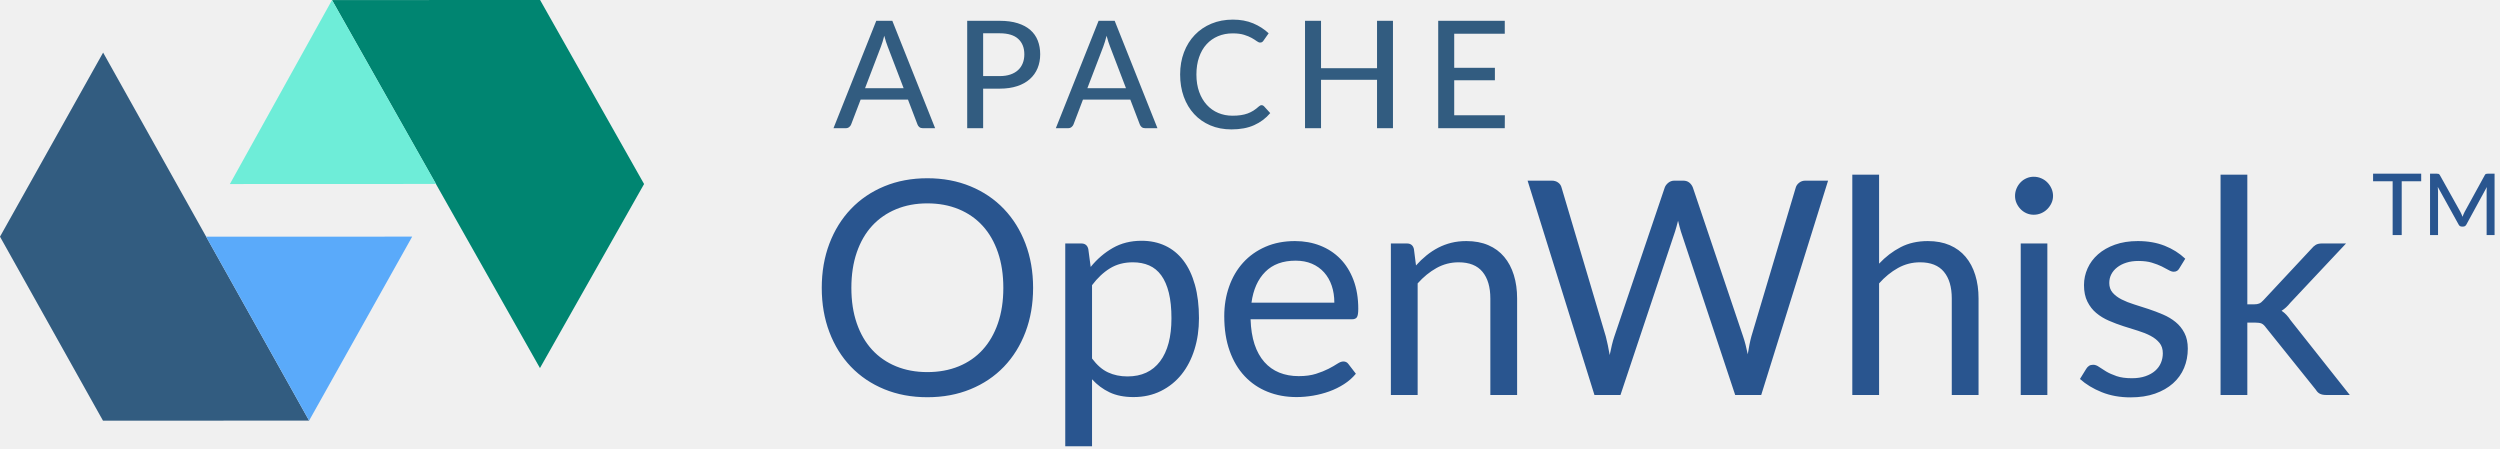
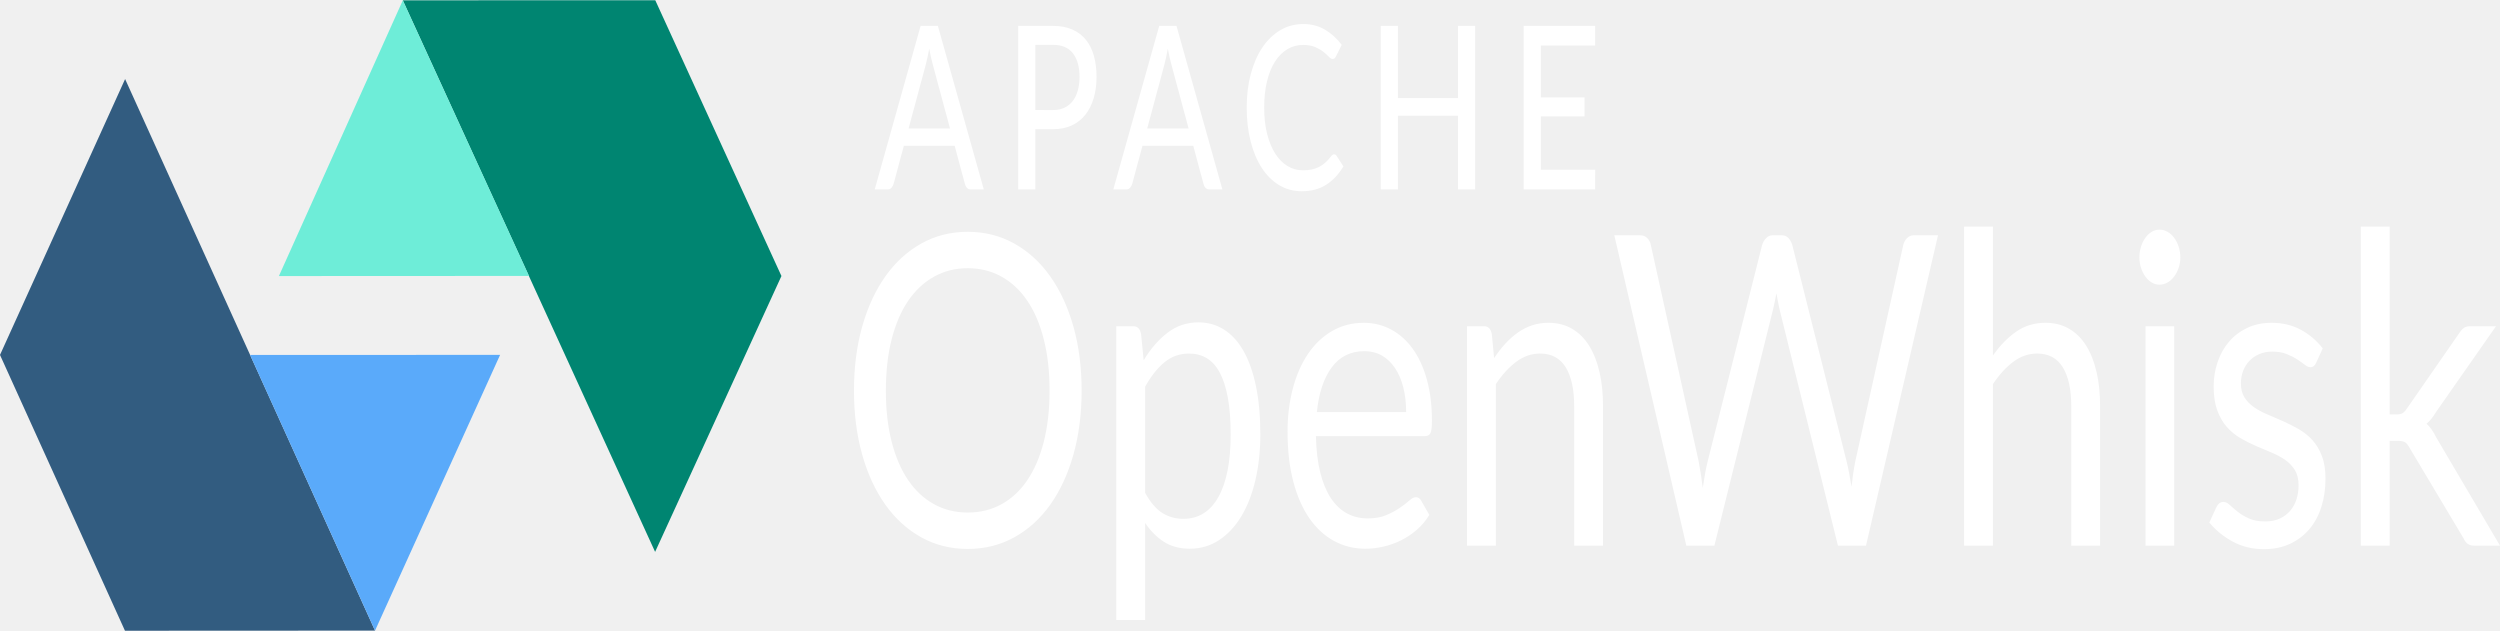
- <svg xmlns="http://www.w3.org/2000/svg" width="117px" height="21px" viewBox="0 0 117 21" version="1.1">
-   <defs />
-   <g id="Symbols" stroke="none" stroke-width="1" fill="none" fill-rule="evenodd">
-     <g id="Menu" transform="translate(-268, -33)">
-       <g id="logo/apache-openwhisk" transform="translate(268, 33)">
-         <g id="Group-23">
-           <polygon id="Fill-1" fill="#008571" points="25.276 -0 15.537 0.003 25.27 17.226 30.143 8.612" />
-           <polygon id="Fill-2" fill="#6EEDD8" points="15.538 0.003 10.758 8.613 20.406 8.609" />
-           <polygon id="Fill-3" fill="#325C80" points="0 11.076 4.82 19.688 14.466 19.684 4.826 2.461" />
-           <polygon id="Fill-4" fill="#5AAAFA" points="9.646 11.077 14.466 19.685 19.291 11.074" />
-         </g>
-         <path d="M113.312,8.484 L112.4,8.484 L112.4,11 L111.976,11 L111.976,8.484 L111.06,8.484 L111.06,8.128 L113.312,8.128 L113.312,8.484 Z M116.746,8.128 L116.746,11 L116.374,11 L116.374,8.956 C116.374,8.925 116.375,8.893 116.377,8.858 C116.379,8.823 116.381,8.788 116.384,8.752 L115.428,10.506 C115.395,10.571 115.343,10.604 115.274,10.604 L115.214,10.604 C115.145,10.604 115.094,10.571 115.062,10.506 L114.088,8.746 C114.096,8.821 114.1,8.891 114.1,8.956 L114.1,11 L113.726,11 L113.726,8.128 L114.042,8.128 C114.079,8.128 114.108,8.132 114.129,8.139 C114.15,8.146 114.169,8.167 114.188,8.2 L115.148,9.92 C115.167,9.955 115.184,9.991 115.2,10.03 C115.216,10.069 115.231,10.107 115.246,10.146 C115.274,10.067 115.307,9.991 115.344,9.918 L116.286,8.2 C116.303,8.167 116.322,8.146 116.343,8.139 C116.364,8.132 116.393,8.128 116.43,8.128 L116.746,8.128 Z" id="TM" fill="#29558F" />
-         <path d="M48.349,13.473 C48.349,14.224 48.23,14.913 47.992,15.541 C47.754,16.169 47.418,16.709 46.984,17.162 C46.55,17.614 46.029,17.965 45.419,18.215 C44.81,18.465 44.137,18.59 43.4,18.59 C42.663,18.59 41.991,18.465 41.384,18.215 C40.777,17.965 40.257,17.614 39.823,17.162 C39.389,16.709 39.053,16.169 38.815,15.541 C38.577,14.913 38.458,14.224 38.458,13.473 C38.458,12.721 38.577,12.032 38.815,11.404 C39.053,10.776 39.389,10.235 39.823,9.78 C40.257,9.325 40.777,8.972 41.384,8.72 C41.991,8.468 42.663,8.342 43.4,8.342 C44.137,8.342 44.81,8.468 45.419,8.72 C46.029,8.972 46.55,9.325 46.984,9.78 C47.418,10.235 47.754,10.776 47.992,11.404 C48.23,12.032 48.349,12.721 48.349,13.473 Z M46.956,13.473 C46.956,12.857 46.872,12.304 46.704,11.814 C46.536,11.324 46.298,10.909 45.99,10.571 C45.682,10.233 45.309,9.973 44.87,9.791 C44.431,9.609 43.941,9.518 43.4,9.518 C42.863,9.518 42.376,9.609 41.937,9.791 C41.498,9.973 41.124,10.233 40.813,10.571 C40.503,10.909 40.264,11.324 40.096,11.814 C39.928,12.304 39.844,12.857 39.844,13.473 C39.844,14.089 39.928,14.64 40.096,15.128 C40.264,15.616 40.503,16.029 40.813,16.367 C41.124,16.705 41.498,16.964 41.937,17.144 C42.376,17.324 42.863,17.414 43.4,17.414 C43.941,17.414 44.431,17.324 44.87,17.144 C45.309,16.964 45.682,16.705 45.99,16.367 C46.298,16.029 46.536,15.616 46.704,15.128 C46.872,14.64 46.956,14.089 46.956,13.473 Z M51.107,16.777 C51.336,17.085 51.585,17.302 51.856,17.428 C52.127,17.554 52.43,17.617 52.766,17.617 C53.429,17.617 53.937,17.381 54.292,16.91 C54.647,16.438 54.824,15.766 54.824,14.894 C54.824,14.432 54.783,14.035 54.702,13.704 C54.62,13.372 54.502,13.1 54.348,12.888 C54.194,12.676 54.005,12.521 53.781,12.423 C53.557,12.325 53.303,12.276 53.018,12.276 C52.612,12.276 52.256,12.369 51.95,12.556 C51.645,12.742 51.364,13.006 51.107,13.347 L51.107,16.777 Z M51.044,12.493 C51.343,12.124 51.688,11.828 52.08,11.604 C52.472,11.38 52.92,11.268 53.424,11.268 C53.835,11.268 54.206,11.346 54.537,11.502 C54.868,11.658 55.151,11.889 55.384,12.195 C55.617,12.501 55.797,12.88 55.923,13.333 C56.049,13.785 56.112,14.306 56.112,14.894 C56.112,15.416 56.042,15.903 55.902,16.353 C55.762,16.803 55.56,17.193 55.297,17.522 C55.033,17.851 54.711,18.11 54.331,18.299 C53.95,18.488 53.522,18.583 53.046,18.583 C52.612,18.583 52.24,18.509 51.929,18.362 C51.619,18.215 51.345,18.011 51.107,17.75 L51.107,20.886 L49.854,20.886 L49.854,11.394 L50.603,11.394 C50.78,11.394 50.89,11.48 50.932,11.653 L51.044,12.493 Z M62.447,14.166 C62.447,13.876 62.406,13.611 62.325,13.371 C62.243,13.131 62.124,12.923 61.968,12.748 C61.811,12.573 61.621,12.438 61.397,12.342 C61.173,12.246 60.919,12.199 60.634,12.199 C60.037,12.199 59.564,12.372 59.217,12.72 C58.869,13.068 58.653,13.55 58.569,14.166 L62.447,14.166 Z M63.455,17.491 C63.301,17.677 63.117,17.839 62.902,17.977 C62.687,18.115 62.458,18.228 62.212,18.317 C61.967,18.405 61.714,18.472 61.453,18.516 C61.192,18.56 60.933,18.583 60.676,18.583 C60.186,18.583 59.735,18.5 59.322,18.334 C58.908,18.168 58.552,17.926 58.251,17.606 C57.949,17.286 57.715,16.891 57.547,16.42 C57.379,15.948 57.295,15.407 57.295,14.796 C57.295,14.301 57.371,13.839 57.523,13.41 C57.674,12.98 57.892,12.608 58.177,12.293 C58.462,11.978 58.809,11.731 59.22,11.551 C59.631,11.371 60.093,11.282 60.606,11.282 C61.031,11.282 61.424,11.353 61.785,11.495 C62.147,11.637 62.46,11.843 62.724,12.111 C62.987,12.379 63.194,12.711 63.343,13.105 C63.492,13.499 63.567,13.949 63.567,14.453 C63.567,14.649 63.546,14.779 63.504,14.845 C63.462,14.91 63.383,14.943 63.266,14.943 L58.527,14.943 C58.541,15.391 58.603,15.78 58.712,16.112 C58.822,16.443 58.975,16.719 59.171,16.941 C59.367,17.163 59.6,17.328 59.871,17.438 C60.142,17.548 60.445,17.603 60.781,17.603 C61.094,17.603 61.363,17.566 61.59,17.494 C61.816,17.422 62.011,17.344 62.174,17.26 C62.337,17.176 62.474,17.097 62.584,17.025 C62.693,16.953 62.788,16.917 62.867,16.917 C62.97,16.917 63.049,16.956 63.105,17.036 L63.455,17.491 Z M66.269,12.423 C66.423,12.25 66.586,12.094 66.759,11.954 C66.932,11.814 67.115,11.693 67.308,11.593 C67.502,11.493 67.707,11.416 67.924,11.362 C68.142,11.308 68.376,11.282 68.628,11.282 C69.015,11.282 69.357,11.346 69.653,11.474 C69.95,11.602 70.197,11.784 70.395,12.02 C70.594,12.256 70.744,12.539 70.847,12.871 C70.95,13.202 71.001,13.568 71.001,13.97 L71.001,18.485 L69.748,18.485 L69.748,13.97 C69.748,13.433 69.626,13.016 69.38,12.72 C69.135,12.424 68.763,12.276 68.264,12.276 C67.895,12.276 67.551,12.364 67.231,12.542 C66.912,12.719 66.617,12.959 66.346,13.263 L66.346,18.485 L65.093,18.485 L65.093,11.394 L65.842,11.394 C66.019,11.394 66.129,11.48 66.171,11.653 L66.269,12.423 Z M85.554,8.454 L82.425,18.485 L81.207,18.485 L78.666,10.834 C78.643,10.759 78.621,10.68 78.6,10.596 L78.533,10.33 C78.51,10.423 78.486,10.512 78.463,10.596 C78.44,10.68 78.416,10.759 78.393,10.834 L75.838,18.485 L74.62,18.485 L71.491,8.454 L72.618,8.454 C72.739,8.454 72.841,8.484 72.922,8.545 C73.004,8.605 73.057,8.682 73.08,8.776 L75.152,15.748 C75.185,15.874 75.216,16.009 75.246,16.154 C75.277,16.298 75.306,16.452 75.334,16.616 C75.367,16.452 75.4,16.297 75.436,16.15 C75.471,16.003 75.509,15.869 75.551,15.748 L77.91,8.776 C77.938,8.696 77.993,8.623 78.075,8.555 C78.156,8.487 78.255,8.454 78.372,8.454 L78.764,8.454 C78.885,8.454 78.983,8.484 79.058,8.545 C79.133,8.605 79.189,8.682 79.226,8.776 L81.578,15.748 C81.62,15.869 81.658,16 81.694,16.14 C81.729,16.28 81.762,16.427 81.795,16.581 C81.818,16.427 81.844,16.28 81.872,16.14 C81.9,16 81.93,15.869 81.963,15.748 L84.042,8.776 C84.065,8.692 84.118,8.617 84.2,8.552 C84.281,8.486 84.38,8.454 84.497,8.454 L85.554,8.454 Z M87.941,12.339 C88.244,12.017 88.58,11.76 88.949,11.569 C89.318,11.377 89.742,11.282 90.223,11.282 C90.61,11.282 90.952,11.346 91.249,11.474 C91.545,11.602 91.792,11.784 91.99,12.02 C92.189,12.256 92.339,12.539 92.442,12.871 C92.545,13.202 92.596,13.568 92.596,13.97 L92.596,18.485 L91.343,18.485 L91.343,13.97 C91.343,13.433 91.221,13.016 90.975,12.72 C90.73,12.424 90.358,12.276 89.859,12.276 C89.49,12.276 89.146,12.364 88.826,12.542 C88.507,12.719 88.212,12.959 87.941,13.263 L87.941,18.485 L86.688,18.485 L86.688,8.174 L87.941,8.174 L87.941,12.339 Z M95.816,11.394 L95.816,18.485 L94.57,18.485 L94.57,11.394 L95.816,11.394 Z M96.082,9.168 C96.082,9.289 96.058,9.402 96.008,9.507 C95.959,9.612 95.894,9.705 95.812,9.787 C95.731,9.869 95.635,9.933 95.525,9.98 C95.416,10.026 95.3,10.05 95.179,10.05 C95.058,10.05 94.945,10.026 94.84,9.98 C94.734,9.933 94.642,9.869 94.563,9.787 C94.484,9.705 94.421,9.612 94.374,9.507 C94.327,9.402 94.304,9.289 94.304,9.168 C94.304,9.046 94.327,8.931 94.374,8.821 C94.421,8.711 94.484,8.616 94.563,8.534 C94.642,8.452 94.734,8.388 94.84,8.342 C94.945,8.295 95.058,8.272 95.179,8.272 C95.3,8.272 95.416,8.295 95.525,8.342 C95.635,8.388 95.731,8.452 95.812,8.534 C95.894,8.616 95.959,8.711 96.008,8.821 C96.058,8.931 96.082,9.046 96.082,9.168 Z M101.99,12.563 C101.934,12.665 101.848,12.717 101.731,12.717 C101.661,12.717 101.582,12.691 101.493,12.64 C101.404,12.588 101.296,12.531 101.168,12.468 C101.039,12.405 100.886,12.347 100.709,12.293 C100.532,12.239 100.322,12.213 100.079,12.213 C99.869,12.213 99.68,12.239 99.512,12.293 C99.344,12.347 99.201,12.42 99.082,12.514 C98.962,12.607 98.872,12.715 98.808,12.839 C98.745,12.963 98.714,13.097 98.714,13.242 C98.714,13.424 98.766,13.575 98.871,13.697 C98.977,13.818 99.115,13.923 99.288,14.012 C99.461,14.1 99.657,14.178 99.876,14.246 C100.095,14.314 100.32,14.386 100.552,14.463 C100.783,14.54 101.008,14.625 101.227,14.719 C101.446,14.812 101.642,14.929 101.815,15.069 C101.988,15.209 102.126,15.38 102.231,15.583 C102.337,15.786 102.389,16.03 102.389,16.315 C102.389,16.641 102.331,16.943 102.214,17.221 C102.097,17.499 101.925,17.739 101.696,17.942 C101.467,18.145 101.187,18.305 100.856,18.422 C100.525,18.538 100.142,18.597 99.708,18.597 C99.213,18.597 98.765,18.516 98.364,18.355 C97.963,18.194 97.622,17.988 97.342,17.736 L97.636,17.26 C97.673,17.199 97.718,17.152 97.769,17.12 C97.82,17.087 97.886,17.071 97.965,17.071 C98.049,17.071 98.138,17.103 98.231,17.169 C98.324,17.234 98.437,17.306 98.57,17.386 C98.704,17.465 98.866,17.537 99.057,17.603 C99.248,17.668 99.486,17.701 99.771,17.701 C100.014,17.701 100.226,17.669 100.408,17.606 C100.59,17.543 100.742,17.458 100.863,17.351 C100.984,17.243 101.074,17.12 101.132,16.98 C101.191,16.84 101.22,16.69 101.22,16.532 C101.22,16.336 101.168,16.173 101.062,16.045 C100.957,15.917 100.819,15.807 100.646,15.716 C100.473,15.625 100.276,15.546 100.055,15.478 C99.833,15.41 99.607,15.339 99.376,15.265 C99.144,15.19 98.918,15.105 98.697,15.009 C98.475,14.913 98.278,14.793 98.105,14.649 C97.932,14.504 97.794,14.325 97.689,14.113 C97.583,13.901 97.531,13.643 97.531,13.34 C97.531,13.069 97.587,12.809 97.699,12.559 C97.811,12.309 97.974,12.09 98.189,11.901 C98.404,11.712 98.667,11.562 98.98,11.45 C99.293,11.338 99.65,11.282 100.051,11.282 C100.518,11.282 100.936,11.355 101.308,11.502 C101.679,11.649 101.999,11.851 102.27,12.108 L101.99,12.563 Z M105.175,8.174 L105.175,14.243 L105.497,14.243 C105.59,14.243 105.668,14.23 105.731,14.204 C105.794,14.178 105.861,14.126 105.931,14.047 L108.171,11.646 C108.236,11.566 108.305,11.504 108.377,11.46 C108.45,11.416 108.547,11.394 108.668,11.394 L109.795,11.394 L107.184,14.173 C107.058,14.331 106.923,14.455 106.778,14.544 C106.862,14.6 106.938,14.664 107.005,14.736 C107.073,14.808 107.137,14.891 107.198,14.985 L109.97,18.485 L108.857,18.485 C108.75,18.485 108.657,18.467 108.581,18.432 C108.504,18.397 108.437,18.333 108.381,18.24 L106.05,15.335 C105.98,15.237 105.911,15.172 105.844,15.142 C105.776,15.112 105.672,15.097 105.532,15.097 L105.175,15.097 L105.175,18.485 L103.922,18.485 L103.922,8.174 L105.175,8.174 Z" id="OpenWhisk" fill="#29558F" />
-         <path d="M42.29,4.128 L41.544,2.178 C41.491,2.045 41.437,1.877 41.383,1.674 C41.358,1.774 41.332,1.868 41.305,1.954 C41.278,2.04 41.252,2.117 41.226,2.185 L40.484,4.128 L42.29,4.128 Z M43.764,6 L43.19,6 C43.124,6 43.071,5.984 43.029,5.951 C42.986,5.918 42.956,5.876 42.938,5.825 L42.493,4.66 L40.278,4.66 L39.833,5.825 C39.817,5.869 39.786,5.91 39.742,5.946 C39.698,5.982 39.644,6 39.581,6 L39.007,6 L41.009,0.974 L41.761,0.974 L43.764,6 Z M46.788,3.561 C46.977,3.561 47.143,3.536 47.286,3.487 C47.43,3.438 47.55,3.369 47.647,3.279 C47.744,3.189 47.816,3.082 47.865,2.957 C47.915,2.832 47.939,2.694 47.939,2.542 C47.939,2.236 47.844,1.996 47.654,1.821 C47.464,1.646 47.175,1.558 46.788,1.558 L46.011,1.558 L46.011,3.561 L46.788,3.561 Z M46.788,0.974 C47.11,0.974 47.389,1.011 47.627,1.086 C47.866,1.161 48.063,1.266 48.219,1.403 C48.375,1.539 48.491,1.704 48.567,1.898 C48.643,2.092 48.681,2.306 48.681,2.542 C48.681,2.778 48.64,2.994 48.559,3.191 C48.477,3.388 48.357,3.558 48.198,3.7 C48.039,3.843 47.842,3.953 47.605,4.031 C47.368,4.109 47.096,4.149 46.788,4.149 L46.011,4.149 L46.011,6 L45.265,6 L45.265,0.974 L46.788,0.974 Z M52.696,4.128 L51.95,2.178 C51.896,2.045 51.843,1.877 51.789,1.674 C51.763,1.774 51.737,1.868 51.71,1.954 C51.683,2.04 51.657,2.117 51.632,2.185 L50.889,4.128 L52.696,4.128 Z M54.169,6 L53.595,6 C53.53,6 53.476,5.984 53.434,5.951 C53.392,5.918 53.362,5.876 53.343,5.825 L52.898,4.66 L50.683,4.66 L50.239,5.825 C50.222,5.869 50.192,5.91 50.148,5.946 C50.103,5.982 50.05,6 49.986,6 L49.413,6 L51.414,0.974 L52.167,0.974 L54.169,6 Z M59.044,4.922 C59.087,4.922 59.123,4.938 59.153,4.971 L59.447,5.293 C59.242,5.536 58.991,5.723 58.696,5.856 C58.401,5.99 58.046,6.056 57.63,6.056 C57.266,6.056 56.937,5.993 56.642,5.867 C56.347,5.741 56.095,5.565 55.886,5.338 C55.677,5.112 55.515,4.842 55.401,4.527 C55.287,4.211 55.23,3.865 55.23,3.487 C55.23,3.109 55.29,2.763 55.41,2.447 C55.53,2.132 55.698,1.862 55.916,1.635 C56.133,1.409 56.392,1.233 56.694,1.107 C56.996,0.981 57.331,0.918 57.697,0.918 C58.054,0.918 58.371,0.976 58.649,1.093 C58.927,1.21 59.168,1.365 59.373,1.558 L59.129,1.905 C59.112,1.931 59.092,1.952 59.067,1.968 C59.043,1.984 59.011,1.992 58.971,1.992 C58.927,1.992 58.875,1.97 58.815,1.926 C58.756,1.882 58.678,1.832 58.581,1.777 C58.484,1.722 58.364,1.673 58.222,1.629 C58.08,1.584 57.902,1.562 57.69,1.562 C57.44,1.562 57.212,1.606 57.004,1.693 C56.796,1.781 56.617,1.907 56.467,2.071 C56.316,2.236 56.2,2.438 56.117,2.677 C56.034,2.916 55.992,3.186 55.992,3.487 C55.992,3.793 56.036,4.064 56.122,4.303 C56.208,4.541 56.327,4.742 56.479,4.908 C56.631,5.074 56.809,5.2 57.014,5.286 C57.22,5.372 57.441,5.415 57.679,5.415 C57.824,5.415 57.954,5.407 58.07,5.389 C58.185,5.372 58.291,5.346 58.388,5.311 C58.485,5.275 58.577,5.231 58.663,5.176 C58.749,5.121 58.834,5.055 58.919,4.978 C58.937,4.962 58.957,4.948 58.978,4.938 C58.999,4.927 59.021,4.922 59.044,4.922 Z M65.191,0.974 L65.191,6 L64.445,6 L64.445,3.736 L61.824,3.736 L61.824,6 L61.075,6 L61.075,0.974 L61.824,0.974 L61.824,3.193 L64.445,3.193 L64.445,0.974 L65.191,0.974 Z M70.427,5.394 L70.423,6 L67.308,6 L67.308,0.974 L70.423,0.974 L70.423,1.579 L68.057,1.579 L68.057,3.172 L69.961,3.172 L69.961,3.756 L68.057,3.756 L68.057,5.394 L70.427,5.394 Z" id="APACHE" fill="#325C80" />
-       </g>
+ <svg xmlns="http://www.w3.org/2000/svg" xmlns:ns1="http://www.openswatchbook.org/uri/2009/osb" xmlns:xlink="http://www.w3.org/1999/xlink" width="1.997in" height="0.504in" viewBox="0 0 305.6 77.071" version="1.1" id="svg4829">
+   <defs id="defs4816">
+     <linearGradient id="linearGradient2544" ns1:paint="solid">
+       <stop style="stop-color:#000000;stop-opacity:1;" offset="0" id="stop2542" />
+     </linearGradient>
+     <color-profile name="Adobe-RGB--1998-" xlink:href="/System/Library/ColorSync/Profiles/AdobeRGB1998.icc" id="color-profile2859" />
+     <filter style="color-interpolation-filters:sRGB" id="filter4902">
+       <feFlood flood-opacity="0.498" flood-color="rgb(0,0,0)" result="flood" id="feFlood4892" />
+       <feComposite in="flood" in2="SourceGraphic" operator="in" result="composite1" id="feComposite4894" />
+       <feGaussianBlur in="composite1" stdDeviation="2" result="blur" id="feGaussianBlur4896" />
+       <feOffset dx="6" dy="6" result="offset" id="feOffset4898" />
+       <feComposite in="SourceGraphic" in2="offset" operator="over" result="fbSourceGraphic" id="feComposite4900" />
+       <feColorMatrix result="fbSourceGraphicAlpha" in="fbSourceGraphic" values="0 0 0 -1 0 0 0 0 -1 0 0 0 0 -1 0 0 0 0 1 0" id="feColorMatrix4988" />
+       <feFlood id="feFlood4990" flood-opacity="0.498" flood-color="rgb(0,0,0)" result="flood" in="fbSourceGraphic" />
+       <feComposite in2="fbSourceGraphic" id="feComposite4992" in="flood" operator="in" result="composite1" />
+       <feGaussianBlur id="feGaussianBlur4994" in="composite1" stdDeviation="1" result="blur" />
+       <feOffset id="feOffset4996" dx="6" dy="6" result="offset" />
+       <feComposite in2="offset" id="feComposite4998" in="fbSourceGraphic" operator="over" result="fbSourceGraphic" />
+       <feColorMatrix result="fbSourceGraphicAlpha" in="fbSourceGraphic" values="0 0 0 -1 0 0 0 0 -1 0 0 0 0 -1 0 0 0 0 1 0" id="feColorMatrix5000" />
+       <feFlood id="feFlood5002" flood-opacity="0.498" flood-color="rgb(0,0,0)" result="flood" in="fbSourceGraphic" />
+       <feComposite in2="fbSourceGraphic" id="feComposite5004" in="flood" operator="in" result="composite1" />
+       <feGaussianBlur id="feGaussianBlur5006" in="composite1" stdDeviation="1" result="blur" />
+       <feOffset id="feOffset5008" dx="6" dy="6" result="offset" />
+       <feComposite in2="offset" id="feComposite5010" in="fbSourceGraphic" operator="over" result="fbSourceGraphic" />
+       <feColorMatrix result="fbSourceGraphicAlpha" in="fbSourceGraphic" values="0 0 0 -1 0 0 0 0 -1 0 0 0 0 -1 0 0 0 0 1 0" id="feColorMatrix5012" />
+       <feFlood id="feFlood5014" flood-opacity="0.498" flood-color="rgb(0,0,0)" result="flood" in="fbSourceGraphic" />
+       <feComposite in2="fbSourceGraphic" id="feComposite5016" in="flood" operator="in" result="composite1" />
+       <feGaussianBlur id="feGaussianBlur5018" in="composite1" stdDeviation="1" result="blur" />
+       <feOffset id="feOffset5020" dx="6" dy="6" result="offset" />
+       <feComposite in2="offset" id="feComposite5022" in="fbSourceGraphic" operator="over" result="fbSourceGraphic" />
+       <feColorMatrix result="fbSourceGraphicAlpha" in="fbSourceGraphic" values="0 0 0 -1 0 0 0 0 -1 0 0 0 0 -1 0 0 0 0 1 0" id="feColorMatrix5024" />
+       <feFlood id="feFlood5026" flood-opacity="0.498" flood-color="rgb(0,0,0)" result="flood" in="fbSourceGraphic" />
+       <feComposite in2="fbSourceGraphic" id="feComposite5028" in="flood" operator="in" result="composite1" />
+       <feGaussianBlur id="feGaussianBlur5030" in="composite1" stdDeviation="1" result="blur" />
+       <feOffset id="feOffset5032" dx="6" dy="6" result="offset" />
+       <feComposite in2="offset" id="feComposite5034" in="fbSourceGraphic" operator="over" result="fbSourceGraphic" />
+       <feColorMatrix result="fbSourceGraphicAlpha" in="fbSourceGraphic" values="0 0 0 -1 0 0 0 0 -1 0 0 0 0 -1 0 0 0 0 1 0" id="feColorMatrix5036" />
+       <feFlood id="feFlood5038" flood-opacity="0.498" flood-color="rgb(0,0,0)" result="flood" in="fbSourceGraphic" />
+       <feComposite in2="fbSourceGraphic" id="feComposite5040" in="flood" operator="in" result="composite1" />
+       <feGaussianBlur id="feGaussianBlur5042" in="composite1" stdDeviation="1" result="blur" />
+       <feOffset id="feOffset5044" dx="6" dy="6" result="offset" />
+       <feComposite in2="offset" id="feComposite5046" in="fbSourceGraphic" operator="over" result="composite2" />
+     </filter>
+     <filter style="color-interpolation-filters:sRGB" id="filter569">
+       <feFlood flood-opacity="0.498" flood-color="rgb(0,0,0)" result="flood" id="feFlood559" />
+       <feComposite in="flood" in2="SourceGraphic" operator="in" result="composite1" id="feComposite561" />
+       <feGaussianBlur in="composite1" stdDeviation="1.38778e-16" result="blur" id="feGaussianBlur563" />
+       <feOffset dx="0.2" dy="0.2" result="offset" id="feOffset565" />
+       <feComposite in="SourceGraphic" in2="offset" operator="over" result="composite2" id="feComposite567" />
+     </filter>
+     <filter style="color-interpolation-filters:sRGB" id="filter895">
+       <feFlood flood-opacity="0.498" flood-color="rgb(255,255,255)" result="flood" id="feFlood885" />
+       <feComposite in="flood" in2="SourceGraphic" operator="in" result="composite1" id="feComposite887" />
+       <feGaussianBlur in="composite1" stdDeviation="1.38778e-16" result="blur" id="feGaussianBlur889" />
+       <feOffset dx="-0.2" dy="-2.77556e-17" result="offset" id="feOffset891" />
+       <feComposite in="SourceGraphic" in2="offset" operator="over" result="composite2" id="feComposite893" />
+     </filter>
+     <filter style="color-interpolation-filters:sRGB" id="filter946">
+       <feFlood flood-opacity="0.498" flood-color="rgb(0,0,0)" result="flood" id="feFlood936" />
+       <feComposite in="flood" in2="SourceGraphic" operator="in" result="composite1" id="feComposite938" />
+       <feGaussianBlur in="composite1" stdDeviation="1.38778e-16" result="blur" id="feGaussianBlur940" />
+       <feOffset dx="-0.2" dy="-2.77556e-17" result="offset" id="feOffset942" />
+       <feComposite in="SourceGraphic" in2="offset" operator="over" result="composite2" id="feComposite944" />
+     </filter>
+     <filter style="color-interpolation-filters:sRGB" id="filter1214">
+       <feFlood flood-opacity="0.498" flood-color="rgb(0,0,0)" result="flood" id="feFlood1204" />
+       <feComposite in="flood" in2="SourceGraphic" operator="in" result="composite1" id="feComposite1206" />
+       <feGaussianBlur in="composite1" stdDeviation="1.38778e-16" result="blur" id="feGaussianBlur1208" />
+       <feOffset dx="-0.1" dy="0.1" result="offset" id="feOffset1210" />
+       <feComposite in="SourceGraphic" in2="offset" operator="over" result="composite2" id="feComposite1212" />
+     </filter>
+     <filter style="color-interpolation-filters:sRGB" id="filter1437">
+       <feFlood flood-opacity="0.498" flood-color="rgb(255,255,255)" result="flood" id="feFlood1427" />
+       <feComposite in="flood" in2="SourceGraphic" operator="in" result="composite1" id="feComposite1429" />
+       <feGaussianBlur in="composite1" stdDeviation="1.38778e-16" result="blur" id="feGaussianBlur1431" />
+       <feOffset dx="0.1" dy="0.1" result="offset" id="feOffset1433" />
+       <feComposite in="SourceGraphic" in2="offset" operator="over" result="composite2" id="feComposite1435" />
+     </filter>
+     <clipPath clipPathUnits="userSpaceOnUse" id="clipPath2252">
+       <rect style="fill:none;fill-opacity:1;stroke:#000000;stroke-width:0.937;stroke-linecap:butt;stroke-linejoin:miter;stroke-opacity:1;paint-order:fill markers stroke" id="rect2254" width="15.336" height="17.758" x="15.285" y="-0.229" ry="0.375" />
+     </clipPath>
+     <clipPath clipPathUnits="userSpaceOnUse" id="clipPath2270">
+       <rect style="fill:none;fill-opacity:1;stroke:#000000;stroke-width:0;stroke-linecap:butt;stroke-linejoin:miter;stroke-miterlimit:4;stroke-dasharray:none;stroke-opacity:1;paint-order:fill markers stroke" id="rect2272" width="11.395" height="9.028" x="9.199" y="-0.064" ry="0.36" />
+     </clipPath>
+     <filter style="color-interpolation-filters:sRGB" id="filter2408">
+       <feFlood flood-opacity="0.498" flood-color="rgb(0,0,0)" result="flood" id="feFlood2398" />
+       <feComposite in="flood" in2="SourceGraphic" operator="in" result="composite1" id="feComposite2400" />
+       <feGaussianBlur in="composite1" stdDeviation="1.38778e-16" result="blur" id="feGaussianBlur2402" />
+       <feOffset dx="-0.1" dy="0.1" result="offset" id="feOffset2404" />
+       <feComposite in="SourceGraphic" in2="offset" operator="over" result="composite2" id="feComposite2406" />
+     </filter>
+     <clipPath clipPathUnits="userSpaceOnUse" id="clipPath2418">
+       <rect style="fill:none;fill-opacity:1;stroke:#000000;stroke-width:0;stroke-linecap:butt;stroke-linejoin:miter;stroke-miterlimit:4;stroke-dasharray:none;stroke-opacity:1;paint-order:fill markers stroke" id="rect2420" width="11.568" height="8.949" x="10.365" y="-0.056" ry="0.37" />
+     </clipPath>
+     <filter style="color-interpolation-filters:sRGB" id="filter2530">
+       <feFlood flood-opacity="0.498" flood-color="rgb(255,255,255)" result="flood" id="feFlood2520" />
+       <feComposite in="flood" in2="SourceGraphic" operator="in" result="composite1" id="feComposite2522" />
+       <feGaussianBlur in="composite1" stdDeviation="1.38778e-16" result="blur" id="feGaussianBlur2524" />
+       <feOffset dx="-0.1" dy="0" result="offset" id="feOffset2526" />
+       <feComposite in="SourceGraphic" in2="offset" operator="over" result="composite2" id="feComposite2528" />
+     </filter>
+     <clipPath clipPathUnits="userSpaceOnUse" id="clipPath2538">
+       <rect style="fill:none;fill-opacity:1;stroke:#000000;stroke-width:0;stroke-linecap:butt;stroke-linejoin:miter;stroke-miterlimit:4;stroke-dasharray:none;stroke-opacity:1;paint-order:fill markers stroke" id="rect2540" width="14.631" height="17.227" x="-0.165" y="2.458" ry="0.37" />
+     </clipPath>
+   </defs>
+   <rect style="display:none;fill:#29558f;fill-opacity:1;stroke:none;stroke-width:5.666" id="rect1439" width="305.836" height="77.991" x="-0.144" y="-0.469" />
+   <path style="display:inline;fill:#ffffff;stroke-width:3.262" id="path130" d="m 132.218,47.718 c 0,2.842 -0.335,5.45 -1.004,7.825 -0.67,2.374 -1.615,4.418 -2.836,6.13 -1.221,1.712 -2.688,3.041 -4.402,3.985 -1.714,0.944 -3.608,1.417 -5.682,1.417 -2.075,0 -3.965,-0.472 -5.672,-1.417 -1.707,-0.944 -3.171,-2.273 -4.392,-3.985 -1.221,-1.712 -2.167,-3.756 -2.836,-6.13 -0.67,-2.374 -1.004,-4.982 -1.004,-7.825 0,-2.842 0.335,-5.45 1.004,-7.825 0.67,-2.374 1.615,-4.422 2.836,-6.143 1.221,-1.721 2.685,-3.058 4.392,-4.012 1.707,-0.953 3.598,-1.43 5.672,-1.43 2.075,0 3.969,0.477 5.682,1.43 1.714,0.953 3.181,2.29 4.402,4.012 1.221,1.721 2.167,3.769 2.836,6.143 0.67,2.374 1.004,4.982 1.004,7.825 z m -3.919,0 c 0,-2.33 -0.236,-4.422 -0.709,-6.276 -0.473,-1.854 -1.142,-3.42 -2.009,-4.7 -0.867,-1.28 -1.917,-2.264 -3.151,-2.952 -1.234,-0.688 -2.613,-1.033 -4.136,-1.033 -1.51,0 -2.882,0.344 -4.116,1.033 -1.234,0.688 -2.288,1.673 -3.161,2.952 -0.873,1.28 -1.546,2.846 -2.019,4.7 -0.473,1.854 -0.709,3.945 -0.709,6.276 0,2.33 0.236,4.418 0.709,6.262 0.473,1.845 1.146,3.407 2.019,4.687 0.873,1.28 1.927,2.26 3.161,2.939 1.234,0.68 2.606,1.019 4.116,1.019 1.523,0 2.902,-0.34 4.136,-1.019 1.234,-0.68 2.285,-1.659 3.151,-2.939 0.867,-1.28 1.536,-2.842 2.009,-4.687 0.473,-1.845 0.709,-3.932 0.709,-6.262 z m 11.68,12.498 c 0.643,1.165 1.346,1.986 2.107,2.463 0.762,0.477 1.615,0.715 2.56,0.715 1.865,0 3.296,-0.891 4.294,-2.674 0.998,-1.783 1.497,-4.325 1.497,-7.626 0,-1.748 -0.115,-3.248 -0.345,-4.501 -0.23,-1.253 -0.561,-2.282 -0.995,-3.085 -0.433,-0.803 -0.965,-1.39 -1.595,-1.761 -0.63,-0.371 -1.346,-0.556 -2.147,-0.556 -1.142,0 -2.144,0.353 -3.004,1.059 -0.86,0.706 -1.651,1.704 -2.373,2.992 z m -0.177,-16.205 c 0.84,-1.395 1.812,-2.516 2.915,-3.363 1.103,-0.847 2.363,-1.271 3.782,-1.271 1.155,0 2.199,0.296 3.132,0.887 0.932,0.591 1.727,1.465 2.383,2.621 0.657,1.156 1.162,2.591 1.517,4.303 0.355,1.712 0.532,3.681 0.532,5.905 0,1.977 -0.197,3.817 -0.591,5.521 -0.394,1.704 -0.962,3.178 -1.704,4.422 -0.742,1.245 -1.648,2.224 -2.718,2.939 -1.07,0.715 -2.275,1.072 -3.614,1.072 -1.221,0 -2.268,-0.278 -3.141,-0.834 -0.873,-0.556 -1.645,-1.328 -2.314,-2.317 v 11.863 h -3.526 v -35.906 h 2.107 c 0.499,0 0.808,0.327 0.926,0.98 z m 32.084,6.329 c 0,-1.094 -0.115,-2.096 -0.345,-3.005 -0.23,-0.909 -0.565,-1.695 -1.004,-2.357 -0.44,-0.662 -0.975,-1.174 -1.605,-1.536 -0.63,-0.362 -1.346,-0.543 -2.147,-0.543 -1.681,0 -3.01,0.658 -3.988,1.973 -0.978,1.315 -1.586,3.138 -1.822,5.468 z m 2.836,12.578 c -0.433,0.706 -0.952,1.32 -1.556,1.84 -0.604,0.521 -1.251,0.949 -1.94,1.284 -0.689,0.335 -1.402,0.587 -2.137,0.755 -0.735,0.168 -1.464,0.252 -2.186,0.252 -1.379,0 -2.649,-0.313 -3.811,-0.94 -1.162,-0.627 -2.167,-1.545 -3.013,-2.754 -0.847,-1.209 -1.507,-2.705 -1.979,-4.488 -0.473,-1.783 -0.709,-3.831 -0.709,-6.143 0,-1.871 0.213,-3.619 0.64,-5.243 0.427,-1.624 1.041,-3.032 1.842,-4.223 0.801,-1.192 1.779,-2.127 2.935,-2.807 1.155,-0.68 2.455,-1.019 3.9,-1.019 1.195,0 2.301,0.269 3.319,0.808 1.018,0.538 1.897,1.315 2.639,2.33 0.742,1.015 1.323,2.268 1.743,3.76 0.42,1.492 0.63,3.191 0.63,5.097 0,0.741 -0.059,1.236 -0.177,1.483 -0.118,0.247 -0.341,0.371 -0.67,0.371 h -13.334 c 0.039,1.695 0.213,3.169 0.522,4.422 0.309,1.253 0.739,2.299 1.29,3.138 0.551,0.839 1.208,1.465 1.97,1.88 0.762,0.415 1.615,0.622 2.56,0.622 0.88,0 1.638,-0.137 2.275,-0.41 0.637,-0.274 1.185,-0.569 1.645,-0.887 0.46,-0.318 0.844,-0.613 1.152,-0.887 0.309,-0.274 0.574,-0.41 0.798,-0.41 0.289,0 0.512,0.15 0.67,0.45 z m 7.918,-19.171 c 0.433,-0.653 0.893,-1.245 1.379,-1.774 0.486,-0.53 1.001,-0.984 1.546,-1.364 0.545,-0.38 1.123,-0.671 1.733,-0.874 0.611,-0.203 1.27,-0.305 1.979,-0.305 1.09,0 2.052,0.243 2.885,0.728 0.834,0.485 1.53,1.174 2.088,2.065 0.558,0.891 0.982,1.964 1.27,3.217 0.289,1.253 0.433,2.639 0.433,4.157 v 17.079 h -3.526 v -17.079 c 0,-2.03 -0.345,-3.606 -1.034,-4.727 -0.689,-1.121 -1.736,-1.681 -3.141,-1.681 -1.037,0 -2.006,0.335 -2.905,1.006 -0.899,0.671 -1.73,1.58 -2.492,2.727 v 19.754 h -3.526 v -26.823 h 2.107 c 0.499,0 0.808,0.327 0.926,0.98 z m 54.262,-15.014 -8.804,37.945 h -3.427 l -7.15,-28.942 c -0.066,-0.282 -0.128,-0.583 -0.187,-0.9 l -0.187,-1.006 c -0.066,0.353 -0.131,0.688 -0.197,1.006 -0.066,0.318 -0.131,0.618 -0.197,0.9 l -7.189,28.942 h -3.427 l -8.804,-37.945 h 3.171 c 0.341,0 0.627,0.115 0.857,0.344 0.23,0.23 0.378,0.521 0.443,0.874 l 5.83,26.373 c 0.092,0.477 0.181,0.989 0.266,1.536 0.085,0.547 0.167,1.13 0.246,1.748 0.092,-0.618 0.187,-1.205 0.286,-1.761 0.099,-0.556 0.207,-1.064 0.325,-1.523 l 6.637,-26.373 c 0.079,-0.3 0.233,-0.578 0.463,-0.834 0.23,-0.256 0.509,-0.384 0.837,-0.384 h 1.103 c 0.341,0 0.617,0.115 0.827,0.344 0.21,0.23 0.368,0.521 0.473,0.874 l 6.618,26.373 c 0.118,0.459 0.227,0.953 0.325,1.483 0.099,0.53 0.194,1.086 0.286,1.668 0.066,-0.583 0.138,-1.139 0.217,-1.668 0.079,-0.53 0.164,-1.024 0.256,-1.483 l 5.85,-26.373 c 0.066,-0.318 0.213,-0.6 0.443,-0.847 0.23,-0.247 0.509,-0.371 0.837,-0.371 z m 6.716,14.696 c 0.853,-1.218 1.799,-2.189 2.836,-2.913 1.037,-0.724 2.232,-1.086 3.585,-1.086 1.09,0 2.052,0.243 2.885,0.728 0.834,0.485 1.53,1.174 2.088,2.065 0.558,0.891 0.982,1.964 1.27,3.217 0.289,1.253 0.433,2.639 0.433,4.157 v 17.079 h -3.526 v -17.079 c 0,-2.03 -0.345,-3.606 -1.034,-4.727 -0.689,-1.121 -1.736,-1.681 -3.141,-1.681 -1.037,0 -2.006,0.335 -2.905,1.006 -0.899,0.671 -1.73,1.58 -2.492,2.727 v 19.754 h -3.526 v -39.004 h 3.526 z m 22.158,-3.575 v 26.823 h -3.506 v -26.823 z m 0.748,-8.42 c 0,0.459 -0.069,0.887 -0.207,1.284 -0.138,0.397 -0.322,0.75 -0.551,1.059 -0.23,0.309 -0.499,0.552 -0.808,0.728 -0.309,0.177 -0.634,0.265 -0.975,0.265 -0.341,0 -0.66,-0.088 -0.955,-0.265 -0.295,-0.177 -0.555,-0.419 -0.778,-0.728 -0.223,-0.309 -0.4,-0.662 -0.532,-1.059 -0.131,-0.397 -0.197,-0.825 -0.197,-1.284 0,-0.459 0.066,-0.896 0.197,-1.311 0.131,-0.415 0.309,-0.777 0.532,-1.086 0.223,-0.309 0.483,-0.552 0.778,-0.728 0.295,-0.177 0.614,-0.265 0.955,-0.265 0.341,0 0.666,0.088 0.975,0.265 0.309,0.177 0.578,0.419 0.808,0.728 0.23,0.309 0.414,0.671 0.551,1.086 0.138,0.415 0.207,0.852 0.207,1.311 z m 16.623,12.842 c -0.158,0.388 -0.401,0.583 -0.729,0.583 -0.197,0 -0.42,-0.097 -0.67,-0.291 -0.25,-0.194 -0.555,-0.41 -0.916,-0.649 -0.361,-0.238 -0.791,-0.459 -1.29,-0.662 -0.499,-0.203 -1.09,-0.304 -1.773,-0.304 -0.591,0 -1.123,0.101 -1.595,0.304 -0.473,0.203 -0.876,0.481 -1.211,0.834 -0.335,0.353 -0.591,0.763 -0.768,1.231 -0.177,0.468 -0.266,0.975 -0.266,1.523 0,0.688 0.148,1.262 0.443,1.721 0.295,0.459 0.686,0.856 1.172,1.192 0.486,0.335 1.037,0.631 1.654,0.887 0.617,0.256 1.251,0.53 1.901,0.821 0.65,0.291 1.284,0.613 1.901,0.966 0.617,0.353 1.169,0.794 1.654,1.324 0.486,0.53 0.876,1.178 1.172,1.946 0.295,0.768 0.443,1.69 0.443,2.767 0,1.236 -0.164,2.379 -0.492,3.429 -0.328,1.05 -0.814,1.959 -1.457,2.727 -0.643,0.768 -1.431,1.373 -2.364,1.814 -0.932,0.441 -2.009,0.662 -3.23,0.662 -1.392,0 -2.652,-0.305 -3.782,-0.914 -1.129,-0.609 -2.088,-1.39 -2.876,-2.343 l 0.827,-1.801 c 0.105,-0.229 0.23,-0.406 0.374,-0.53 0.145,-0.124 0.328,-0.185 0.551,-0.185 0.236,0 0.486,0.124 0.748,0.371 0.263,0.247 0.581,0.521 0.955,0.821 0.374,0.3 0.831,0.574 1.369,0.821 0.538,0.247 1.208,0.371 2.009,0.371 0.683,0 1.28,-0.119 1.792,-0.357 0.512,-0.238 0.939,-0.56 1.28,-0.967 0.341,-0.406 0.594,-0.874 0.758,-1.403 0.164,-0.53 0.246,-1.094 0.246,-1.695 0,-0.741 -0.148,-1.355 -0.443,-1.84 -0.295,-0.485 -0.686,-0.9 -1.172,-1.245 -0.486,-0.344 -1.041,-0.644 -1.664,-0.9 -0.624,-0.256 -1.261,-0.525 -1.911,-0.808 -0.65,-0.282 -1.287,-0.605 -1.911,-0.966 -0.624,-0.362 -1.178,-0.816 -1.664,-1.364 -0.486,-0.547 -0.876,-1.222 -1.172,-2.026 -0.295,-0.803 -0.443,-1.778 -0.443,-2.926 0,-1.024 0.158,-2.008 0.473,-2.952 0.315,-0.944 0.775,-1.774 1.379,-2.489 0.604,-0.715 1.346,-1.284 2.226,-1.708 0.88,-0.424 1.884,-0.635 3.013,-0.635 1.313,0 2.491,0.278 3.535,0.834 1.044,0.556 1.947,1.32 2.708,2.29 z m 8.962,-16.602 v 22.957 h 0.906 c 0.263,0 0.483,-0.049 0.66,-0.146 0.177,-0.097 0.364,-0.296 0.561,-0.596 l 6.303,-9.082 c 0.184,-0.3 0.378,-0.534 0.581,-0.702 0.204,-0.168 0.476,-0.252 0.817,-0.252 h 3.171 l -7.347,10.512 c -0.355,0.6 -0.735,1.068 -1.142,1.403 0.236,0.212 0.45,0.455 0.64,0.728 0.19,0.274 0.371,0.587 0.542,0.94 l 7.8,13.24 h -3.132 c -0.302,0 -0.561,-0.066 -0.778,-0.199 -0.217,-0.132 -0.404,-0.375 -0.561,-0.728 l -6.559,-10.989 c -0.197,-0.371 -0.391,-0.613 -0.581,-0.728 -0.19,-0.115 -0.483,-0.172 -0.876,-0.172 h -1.004 v 12.816 h -3.526 v -39.004 z" />
+   <path style="display:inline;fill:#ffffff;stroke-width:0.963;filter:url(#filter4902)" id="path114" d="M 51.952,5.717 51.204,3.913 C 51.15,3.79 51.096,3.635 51.042,3.447 c -0.026,0.093 -0.052,0.179 -0.079,0.259 -0.027,0.08 -0.053,0.151 -0.079,0.214 l -0.744,1.797 z m 1.478,1.732 h -0.576 c -0.066,0 -0.119,-0.015 -0.162,-0.045 -0.042,-0.03 -0.073,-0.069 -0.091,-0.117 L 52.155,6.209 h -2.223 l -0.446,1.078 c -0.016,0.041 -0.047,0.078 -0.091,0.112 -0.044,0.033 -0.098,0.05 -0.162,0.05 H 48.658 L 50.666,2.8 h 0.755 z m 3.034,-2.256 c 0.19,0 0.356,-0.023 0.5,-0.068 0.144,-0.045 0.265,-0.11 0.362,-0.193 0.097,-0.083 0.17,-0.182 0.219,-0.298 0.049,-0.115 0.074,-0.243 0.074,-0.384 0,-0.283 -0.095,-0.505 -0.286,-0.667 -0.191,-0.162 -0.48,-0.243 -0.869,-0.243 h -0.78 v 1.852 z m 0,-2.392 c 0.323,0 0.604,0.035 0.843,0.104 0.239,0.069 0.437,0.167 0.593,0.293 0.157,0.126 0.273,0.279 0.349,0.458 0.076,0.179 0.114,0.378 0.114,0.596 0,0.218 -0.041,0.418 -0.123,0.6 -0.082,0.182 -0.202,0.339 -0.362,0.471 -0.159,0.132 -0.358,0.234 -0.595,0.306 -0.238,0.072 -0.511,0.108 -0.82,0.108 H 55.684 V 7.448 H 54.936 V 2.8 Z M 62.391,5.717 61.643,3.913 C 61.589,3.79 61.536,3.635 61.482,3.447 c -0.026,0.093 -0.052,0.179 -0.079,0.259 -0.027,0.08 -0.053,0.151 -0.079,0.214 l -0.744,1.797 z m 1.478,1.732 h -0.576 c -0.066,0 -0.119,-0.015 -0.162,-0.045 -0.042,-0.03 -0.073,-0.069 -0.091,-0.117 L 62.595,6.209 h -2.223 l -0.446,1.078 c -0.016,0.041 -0.047,0.078 -0.091,0.112 -0.044,0.033 -0.098,0.05 -0.162,0.05 H 59.097 l 2.009,-4.649 h 0.755 z m 4.891,-0.997 c 0.042,0 0.078,0.015 0.109,0.045 l 0.295,0.298 c -0.206,0.224 -0.457,0.398 -0.753,0.521 -0.296,0.123 -0.653,0.185 -1.069,0.185 -0.365,0 -0.696,-0.058 -0.992,-0.175 C 66.054,7.209 65.801,7.046 65.592,6.837 65.382,6.627 65.22,6.377 65.106,6.086 64.991,5.794 64.933,5.474 64.933,5.124 c 0,-0.35 0.06,-0.67 0.181,-0.961 0.121,-0.291 0.29,-0.542 0.507,-0.751 0.218,-0.209 0.478,-0.372 0.781,-0.489 0.303,-0.117 0.639,-0.175 1.006,-0.175 0.358,0 0.677,0.054 0.955,0.162 0.279,0.108 0.521,0.251 0.727,0.431 l -0.246,0.32 c -0.016,0.024 -0.037,0.043 -0.061,0.058 -0.025,0.015 -0.057,0.023 -0.097,0.023 -0.044,0 -0.097,-0.021 -0.156,-0.062 -0.06,-0.041 -0.138,-0.087 -0.235,-0.138 -0.097,-0.051 -0.217,-0.097 -0.36,-0.138 -0.143,-0.041 -0.321,-0.062 -0.534,-0.062 -0.25,0 -0.48,0.04 -0.688,0.121 -0.208,0.081 -0.388,0.197 -0.539,0.35 -0.151,0.152 -0.268,0.339 -0.351,0.56 -0.083,0.221 -0.125,0.471 -0.125,0.749 0,0.283 0.043,0.534 0.13,0.754 0.087,0.22 0.206,0.407 0.358,0.56 0.152,0.153 0.331,0.27 0.537,0.35 0.206,0.08 0.428,0.12 0.667,0.12 0.145,0 0.276,-0.008 0.392,-0.024 0.116,-0.016 0.222,-0.04 0.32,-0.073 0.097,-0.032 0.189,-0.074 0.276,-0.125 0.087,-0.051 0.172,-0.112 0.256,-0.183 0.019,-0.015 0.039,-0.028 0.06,-0.037 0.021,-0.01 0.043,-0.015 0.067,-0.015 z M 74.927,2.8 V 7.448 H 74.179 V 5.354 H 71.549 V 7.448 H 70.798 V 2.8 h 0.751 V 4.852 H 74.179 V 2.8 Z m 5.253,4.089 -0.004,0.56 H 77.052 V 2.8 h 3.125 v 0.56 h -2.374 v 1.473 h 1.91 v 0.541 h -1.91 v 1.515 z" transform="matrix(2.793927,0,0,4.300333,-29.02102,-8.907148)" />
+   <g style="display:inline" id="g107" transform="matrix(1.53049,0,0,1.890598,-0.1574616,37.62655)">
+     <g id="g2552" style="display:none">
+       <polygon clip-path="url(#clipPath2418)" transform="translate(0.1028831,1.175636)" style="display:inline;fill:#6eedd8;filter:url(#filter2408)" points="10.758,8.613 20.406,8.609 15.538,0.003 " id="polygon2274" />
+       <polygon clip-path="url(#clipPath2538)" transform="translate(0.1028831,1.175636)" style="display:inline;fill:#325c80;filter:url(#filter2530)" points="4.826,2.461 0,11.076 4.82,19.688 14.466,19.684 " id="polygon2422" />
+       <polygon clip-path="url(#clipPath2252)" transform="translate(0.1028831,1.175636)" style="display:inline;fill:#008571;filter:url(#filter1437)" points="30.143,8.612 25.276,-0 15.537,0.003 25.27,17.226 " id="polygon1216" />
    </g>
+     <polygon transform="matrix(2.070577,0,0,2.070577,0.1028831,-19.90168)" style="display:inline;fill:#008571" points="15.537,0.003 25.27,17.226 30.143,8.612 25.276,-0 " id="polygon99" />
+     <polygon transform="matrix(2.070577,0,0,2.070577,0.1028831,-19.90168)" style="display:inline;fill:#6eedd8" points="15.538,0.003 10.758,8.613 20.406,8.609 " id="polygon101" clip-path="none" mask="none" />
+     <polygon transform="matrix(2.070577,0,0,2.070577,0.1028831,-19.90168)" style="display:inline;fill:#325c80" points="0,11.076 4.82,19.688 14.466,19.684 4.826,2.461 " id="polygon103" />
+     <polygon id="polygon233" points="9.646,11.077 14.466,19.685 19.291,11.074 " style="display:inline;fill:#5aaafa" transform="matrix(2.070577,0,0,2.070577,0.1028831,-19.90168)" />
  </g>
</svg>
